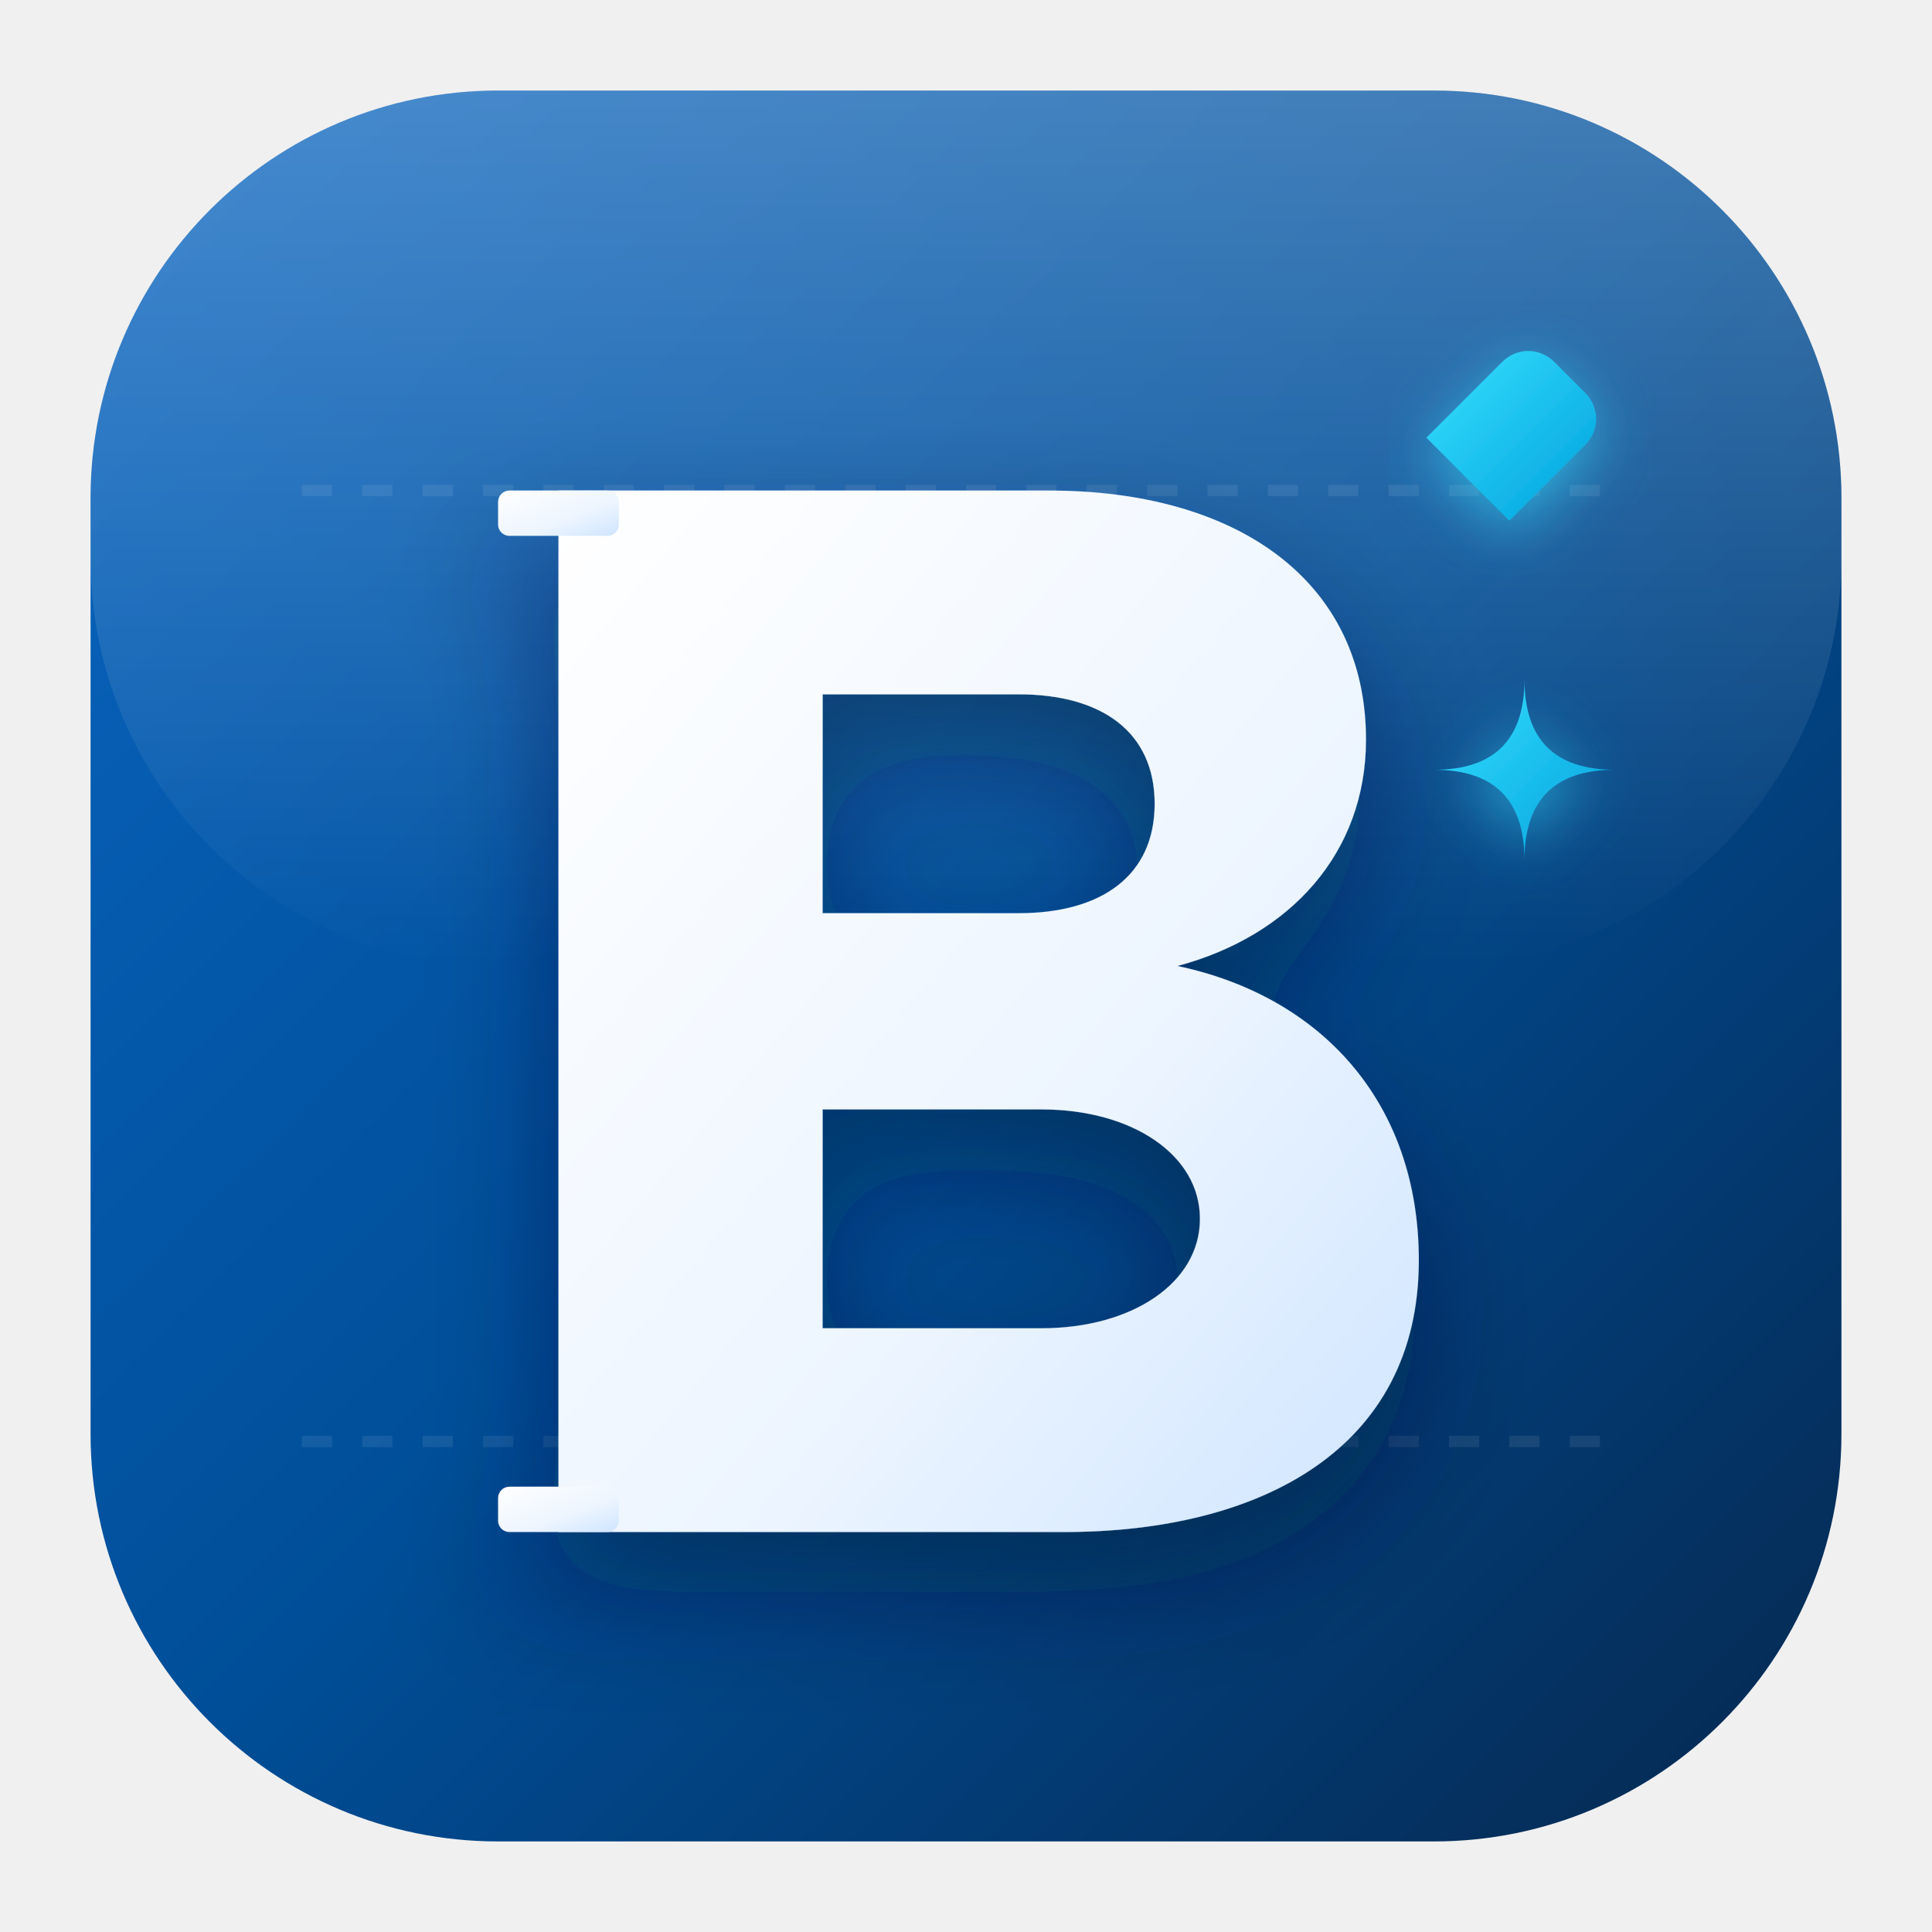
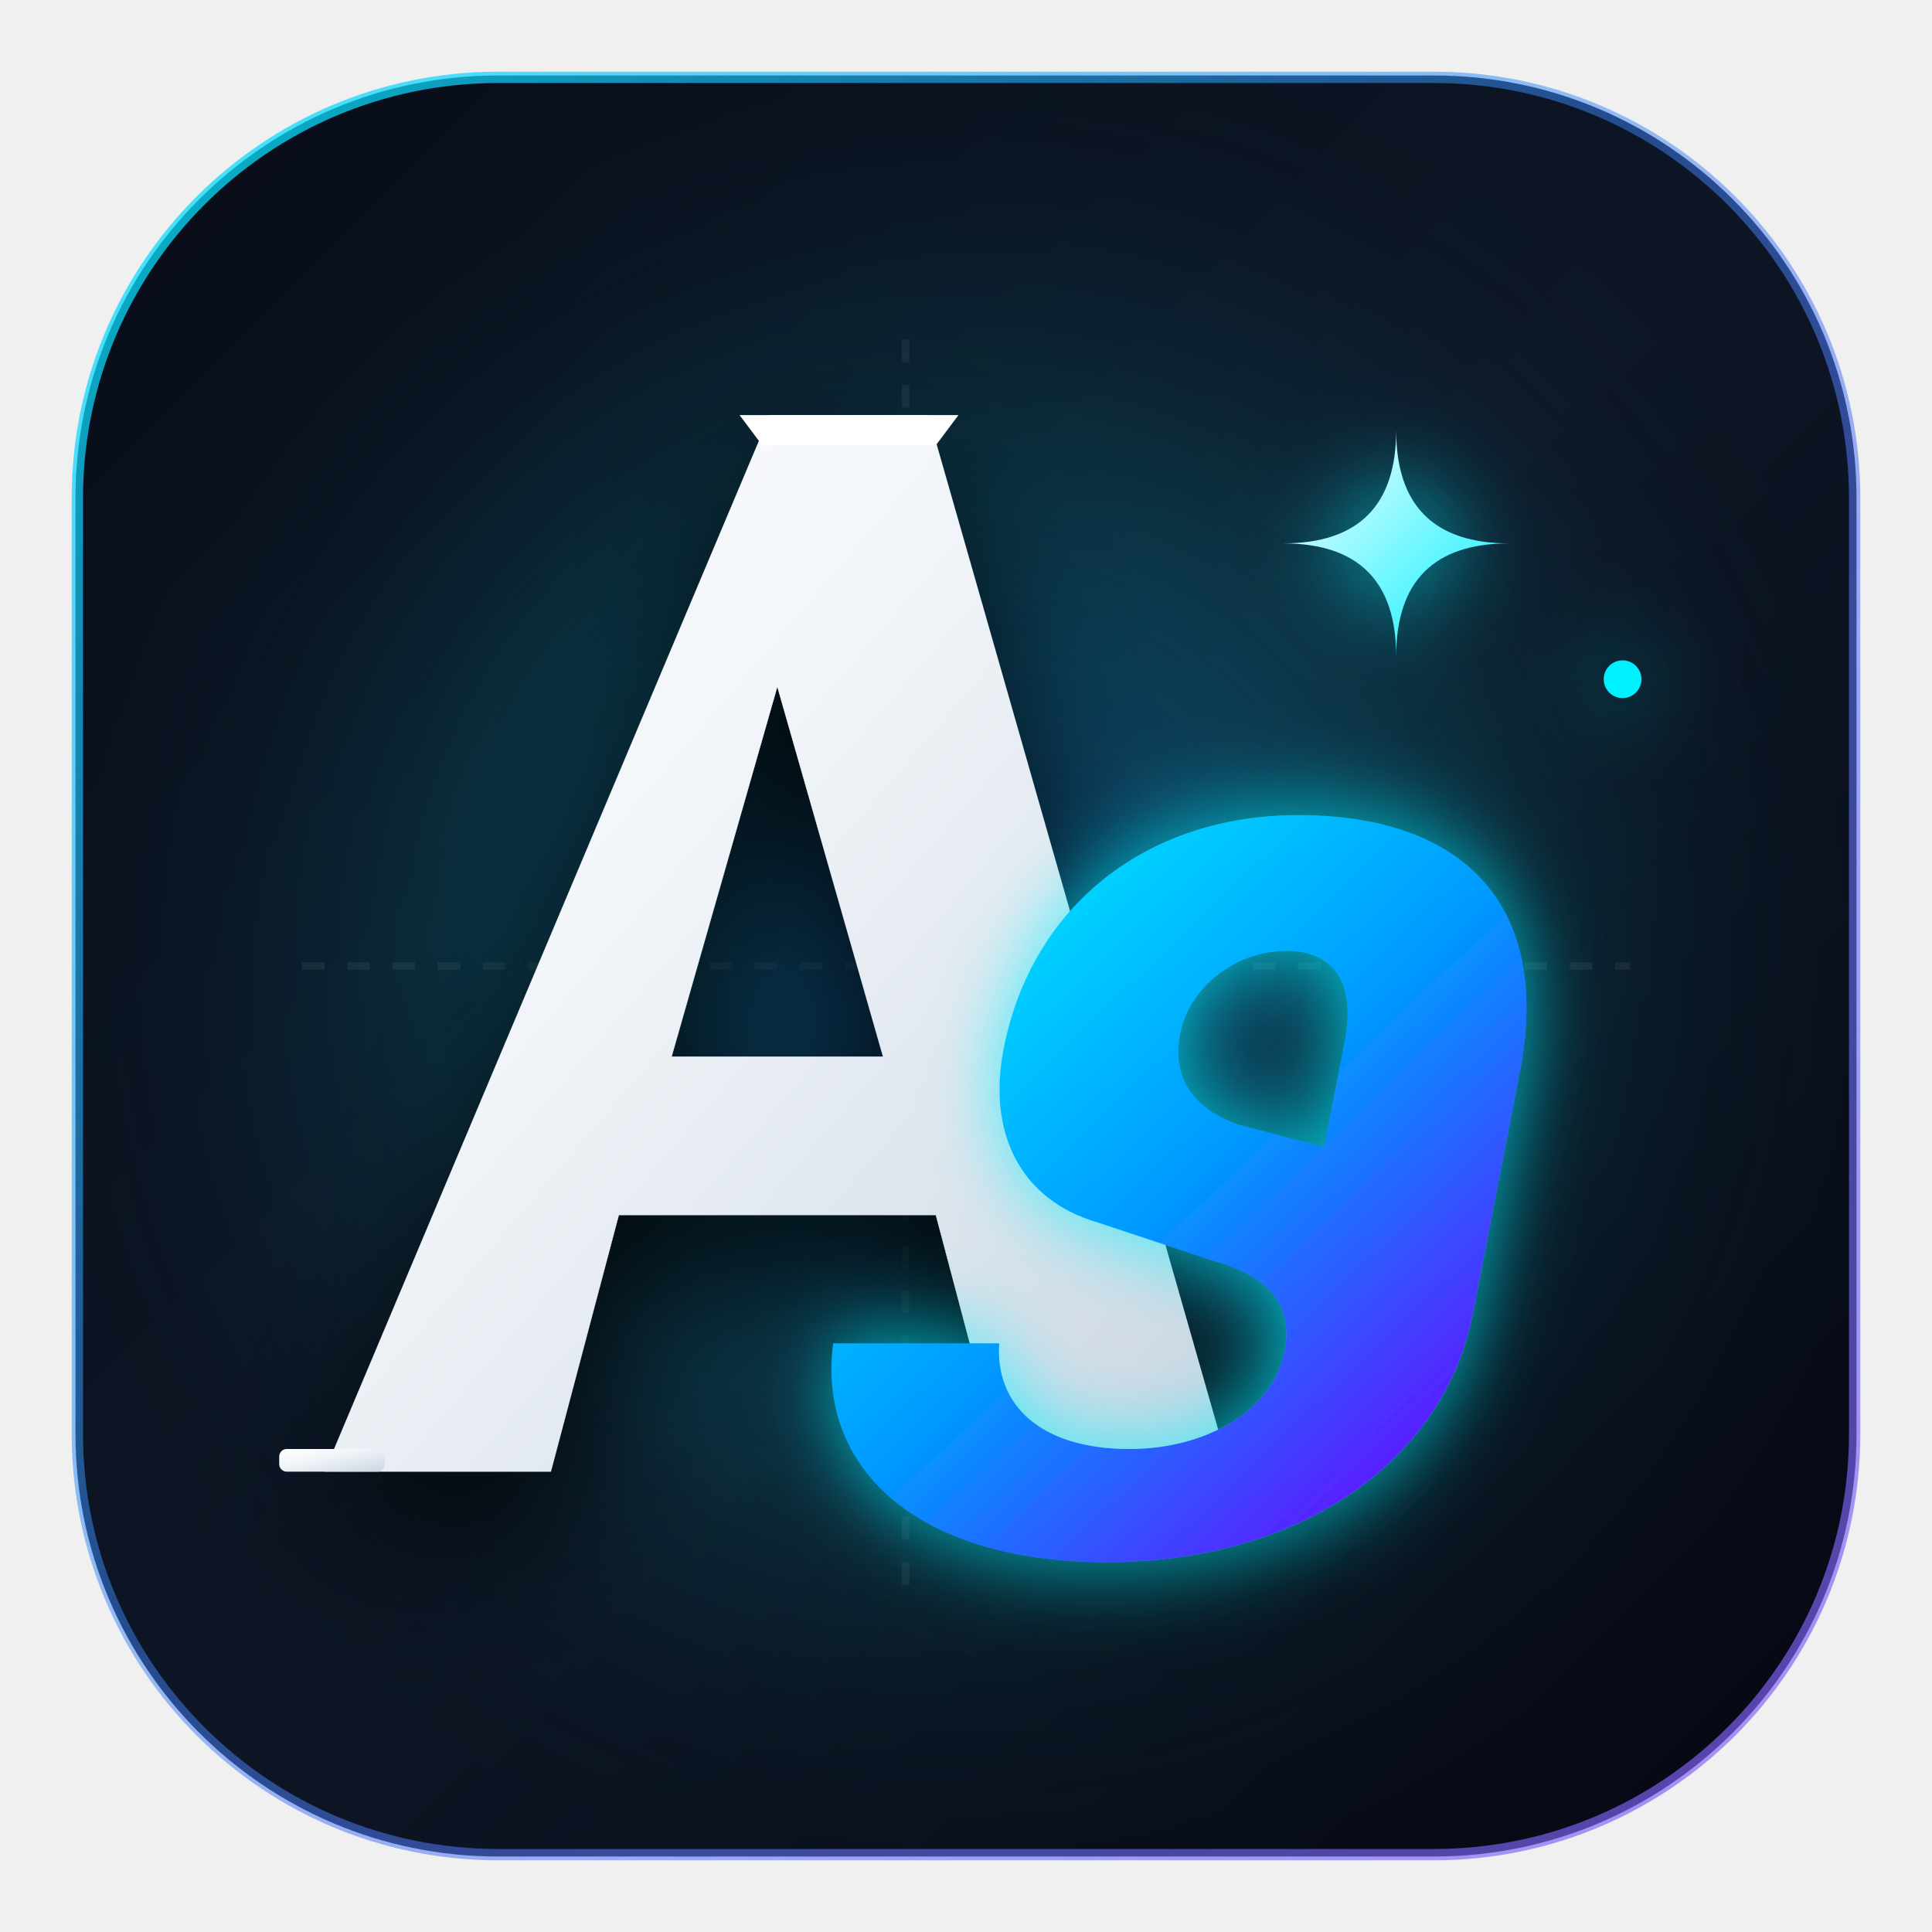
<svg xmlns="http://www.w3.org/2000/svg" viewBox="0 0 512 512" width="100%" height="100%">
  <defs>
-     <linearGradient id="bgGrad" x1="0%" y1="0%" x2="100%" y2="100%">
-       <stop offset="0%" stop-color="#0A66C2" />
-       <stop offset="50%" stop-color="#004E98" />
-       <stop offset="100%" stop-color="#06284F" />
+     <linearGradient id="bgDark" x1="0%" y1="0%" x2="100%" y2="100%">
+       <stop offset="0%" stop-color="#080C18" />
+       <stop offset="50%" stop-color="#0E1626" />
+       <stop offset="100%" stop-color="#050811" />
    </linearGradient>
-     <linearGradient id="highlightGrad" x1="0%" y1="0%" x2="0%" y2="100%">
-       <stop offset="0%" stop-color="#ffffff" stop-opacity="0.25" />
-       <stop offset="100%" stop-color="#ffffff" stop-opacity="0" />
+     <linearGradient id="rimGrad" x1="0%" y1="0%" x2="100%" y2="100%">
+       <stop offset="0%" stop-color="#00F0FF" stop-opacity="0.8" />
+       <stop offset="45%" stop-color="#3B82F6" stop-opacity="0.5" />
+       <stop offset="100%" stop-color="#8B5CF6" stop-opacity="0.7" />
    </linearGradient>
-     <linearGradient id="letterGrad" x1="0%" y1="0%" x2="100%" y2="100%">
+     <radialGradient id="ambientGlow" cx="50%" cy="50%" r="55%">
+       <stop offset="0%" stop-color="#0A66C2" stop-opacity="0.45" />
+       <stop offset="60%" stop-color="#00F0FF" stop-opacity="0.08" />
+       <stop offset="100%" stop-color="#000000" stop-opacity="0" />
+     </radialGradient>
+     <linearGradient id="metalA" x1="0%" y1="0%" x2="100%" y2="100%">
      <stop offset="0%" stop-color="#FFFFFF" />
-       <stop offset="60%" stop-color="#EDF5FF" />
-       <stop offset="100%" stop-color="#CFE5FF" />
+       <stop offset="40%" stop-color="#F1F5F9" />
+       <stop offset="100%" stop-color="#CBD5E1" />
    </linearGradient>
-     <linearGradient id="accentGrad" x1="0%" y1="0%" x2="100%" y2="100%">
-       <stop offset="0%" stop-color="#38E1FF" />
-       <stop offset="100%" stop-color="#00A0DC" />
+     <linearGradient id="neonItalic" x1="0%" y1="0%" x2="100%" y2="100%">
+       <stop offset="0%" stop-color="#00F0FF" />
+       <stop offset="50%" stop-color="#0099FF" />
+       <stop offset="100%" stop-color="#7000FF" />
    </linearGradient>
-     <filter id="shadow" x="-20%" y="-20%" width="140%" height="140%">
-       <feDropShadow dx="0" dy="16" stdDeviation="16" flood-color="#001833" flood-opacity="0.45" />
+     <linearGradient id="sparkGrad" x1="0%" y1="0%" x2="100%" y2="100%">
+       <stop offset="0%" stop-color="#FFFFFF" />
+       <stop offset="100%" stop-color="#00F0FF" />
+     </linearGradient>
+     <filter id="heavyShadow" x="-20%" y="-20%" width="140%" height="140%">
+       <feDropShadow dx="0" dy="18" stdDeviation="20" flood-color="#000000" flood-opacity="0.85" />
    </filter>
-     <filter id="glow" x="-20%" y="-20%" width="140%" height="140%">
-       <feDropShadow dx="0" dy="4" stdDeviation="8" flood-color="#38E1FF" flood-opacity="0.6" />
+     <filter id="neonGlow" x="-30%" y="-30%" width="160%" height="160%">
+       <feDropShadow dx="0" dy="0" stdDeviation="12" flood-color="#00F0FF" flood-opacity="0.75" />
    </filter>
  </defs>
-   <rect x="24" y="24" width="464" height="464" rx="108" fill="url(#bgGrad)" />
-   <rect x="24" y="24" width="464" height="232" rx="108" fill="url(#highlightGrad)" />
-   <line x1="80" y1="130" x2="432" y2="130" stroke="#FFFFFF" stroke-opacity="0.08" stroke-width="3" stroke-dasharray="8 8" />
-   <line x1="80" y1="382" x2="432" y2="382" stroke="#FFFFFF" stroke-opacity="0.08" stroke-width="3" stroke-dasharray="8 8" />
-   <g filter="url(#shadow)">
-     <path d="M 148 130               L 278 130               C 328 130, 362 154, 362 196               C 362 226, 342 248, 312 256               C 350 264, 376 292, 376 334               C 376 384, 334 406, 282 406               L 148 406               Z              M 218 184               L 218 242               L 270 242               C 292 242, 306 232, 306 213               C 306 194, 292 184, 270 184               Z              M 218 294               L 218 352               L 276 352               C 300 352, 318 340, 318 323               C 318 306, 300 294, 276 294               Z" fill="url(#letterGrad)" />
-     <rect x="132" y="130" width="32" height="12" rx="3" fill="url(#letterGrad)" />
-     <rect x="132" y="394" width="32" height="12" rx="3" fill="url(#letterGrad)" />
+   <rect x="20" y="20" width="472" height="472" rx="112" fill="url(#bgDark)" />
+   <rect x="20" y="20" width="472" height="472" rx="112" fill="url(#ambientGlow)" />
+   <rect x="20.5" y="20.5" width="471" height="471" rx="111.5" fill="none" stroke="url(#rimGrad)" stroke-width="3" />
+   <line x1="80" y1="256" x2="432" y2="256" stroke="#FFFFFF" stroke-opacity="0.06" stroke-width="2" stroke-dasharray="6 6" />
+   <line x1="240" y1="90" x2="240" y2="422" stroke="#FFFFFF" stroke-opacity="0.06" stroke-width="2" stroke-dasharray="6 6" />
+   <g filter="url(#heavyShadow)">
+     <path d="M 204 110               L 246 110               L 326 390               L 266 390               L 248 322               L 164 322               L 146 390               L 86 390               Z               M 206 182               L 178 280               L 234 280               Z" fill="url(#metalA)" />
+     <rect x="74" y="384" width="28" height="6" rx="2" fill="url(#metalA)" />
+     <rect x="314" y="384" width="28" height="6" rx="2" fill="url(#metalA)" />
+     <polygon points="196,110 254,110 248,118 202,118" fill="#FFFFFF" />
  </g>
-   <g filter="url(#glow)">
-     <path d="M 378 116 L 398 96 C 402 92, 408 92, 412 96 L 420 104 C 424 108, 424 114, 420 118 L 400 138 Z" fill="url(#accentGrad)" />
-     <path d="M 404 180               Q 404 204, 428 204               Q 404 204, 404 228               Q 404 204, 380 204               Q 404 204, 404 180 Z" fill="url(#accentGrad)" />
+   <g filter="url(#neonGlow)" transform="skewX(-11) translate(46, 0)">
+     <path d="M 340 216               C 300 216, 274 240, 274 278               C 274 300, 286 318, 308 324               L 340 334               C 356 338, 364 346, 364 358               C 364 374, 348 384, 328 384               C 304 384, 290 372, 288 356               L 244 356               C 246 388, 276 414, 328 414               C 378 414, 412 388, 412 348               L 412 284               C 412 240, 384 216, 340 216               Z               M 364 276               L 364 304               L 340 298               C 328 294, 320 286, 320 274               C 320 262, 330 252, 344 252               C 356 252, 364 260, 364 276               Z" fill="url(#neonItalic)" />
+   </g>
+   <g filter="url(#neonGlow)">
+     <path d="M 370 114               Q 370 144, 400 144               Q 370 144, 370 174               Q 370 144, 340 144               Q 370 144, 370 114 Z" fill="url(#sparkGrad)" />
+     <circle cx="430" cy="180" r="5" fill="#00F0FF" />
  </g>
</svg>
